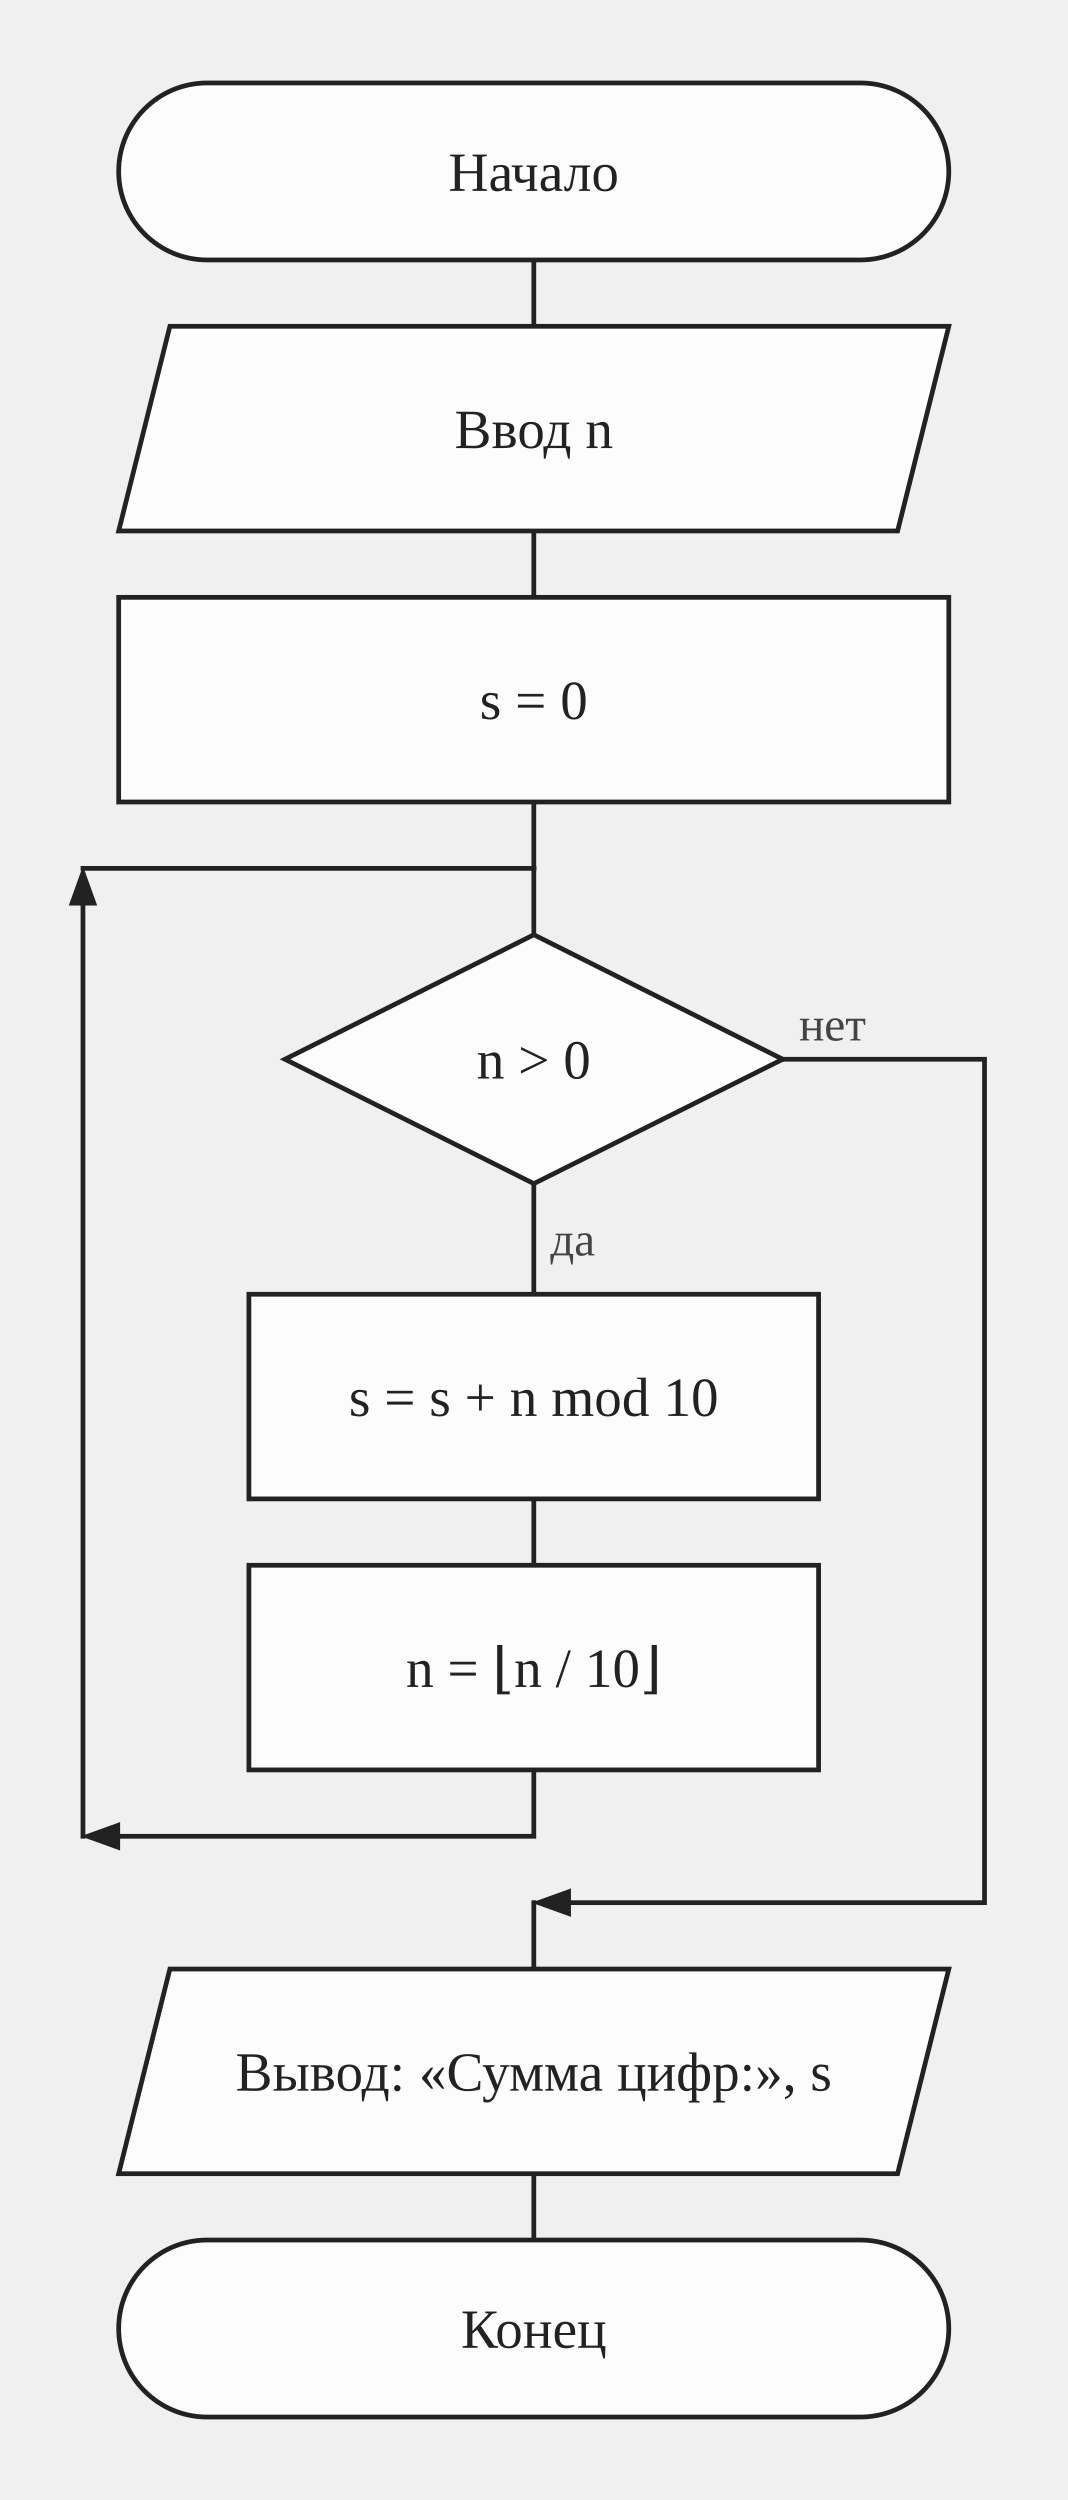
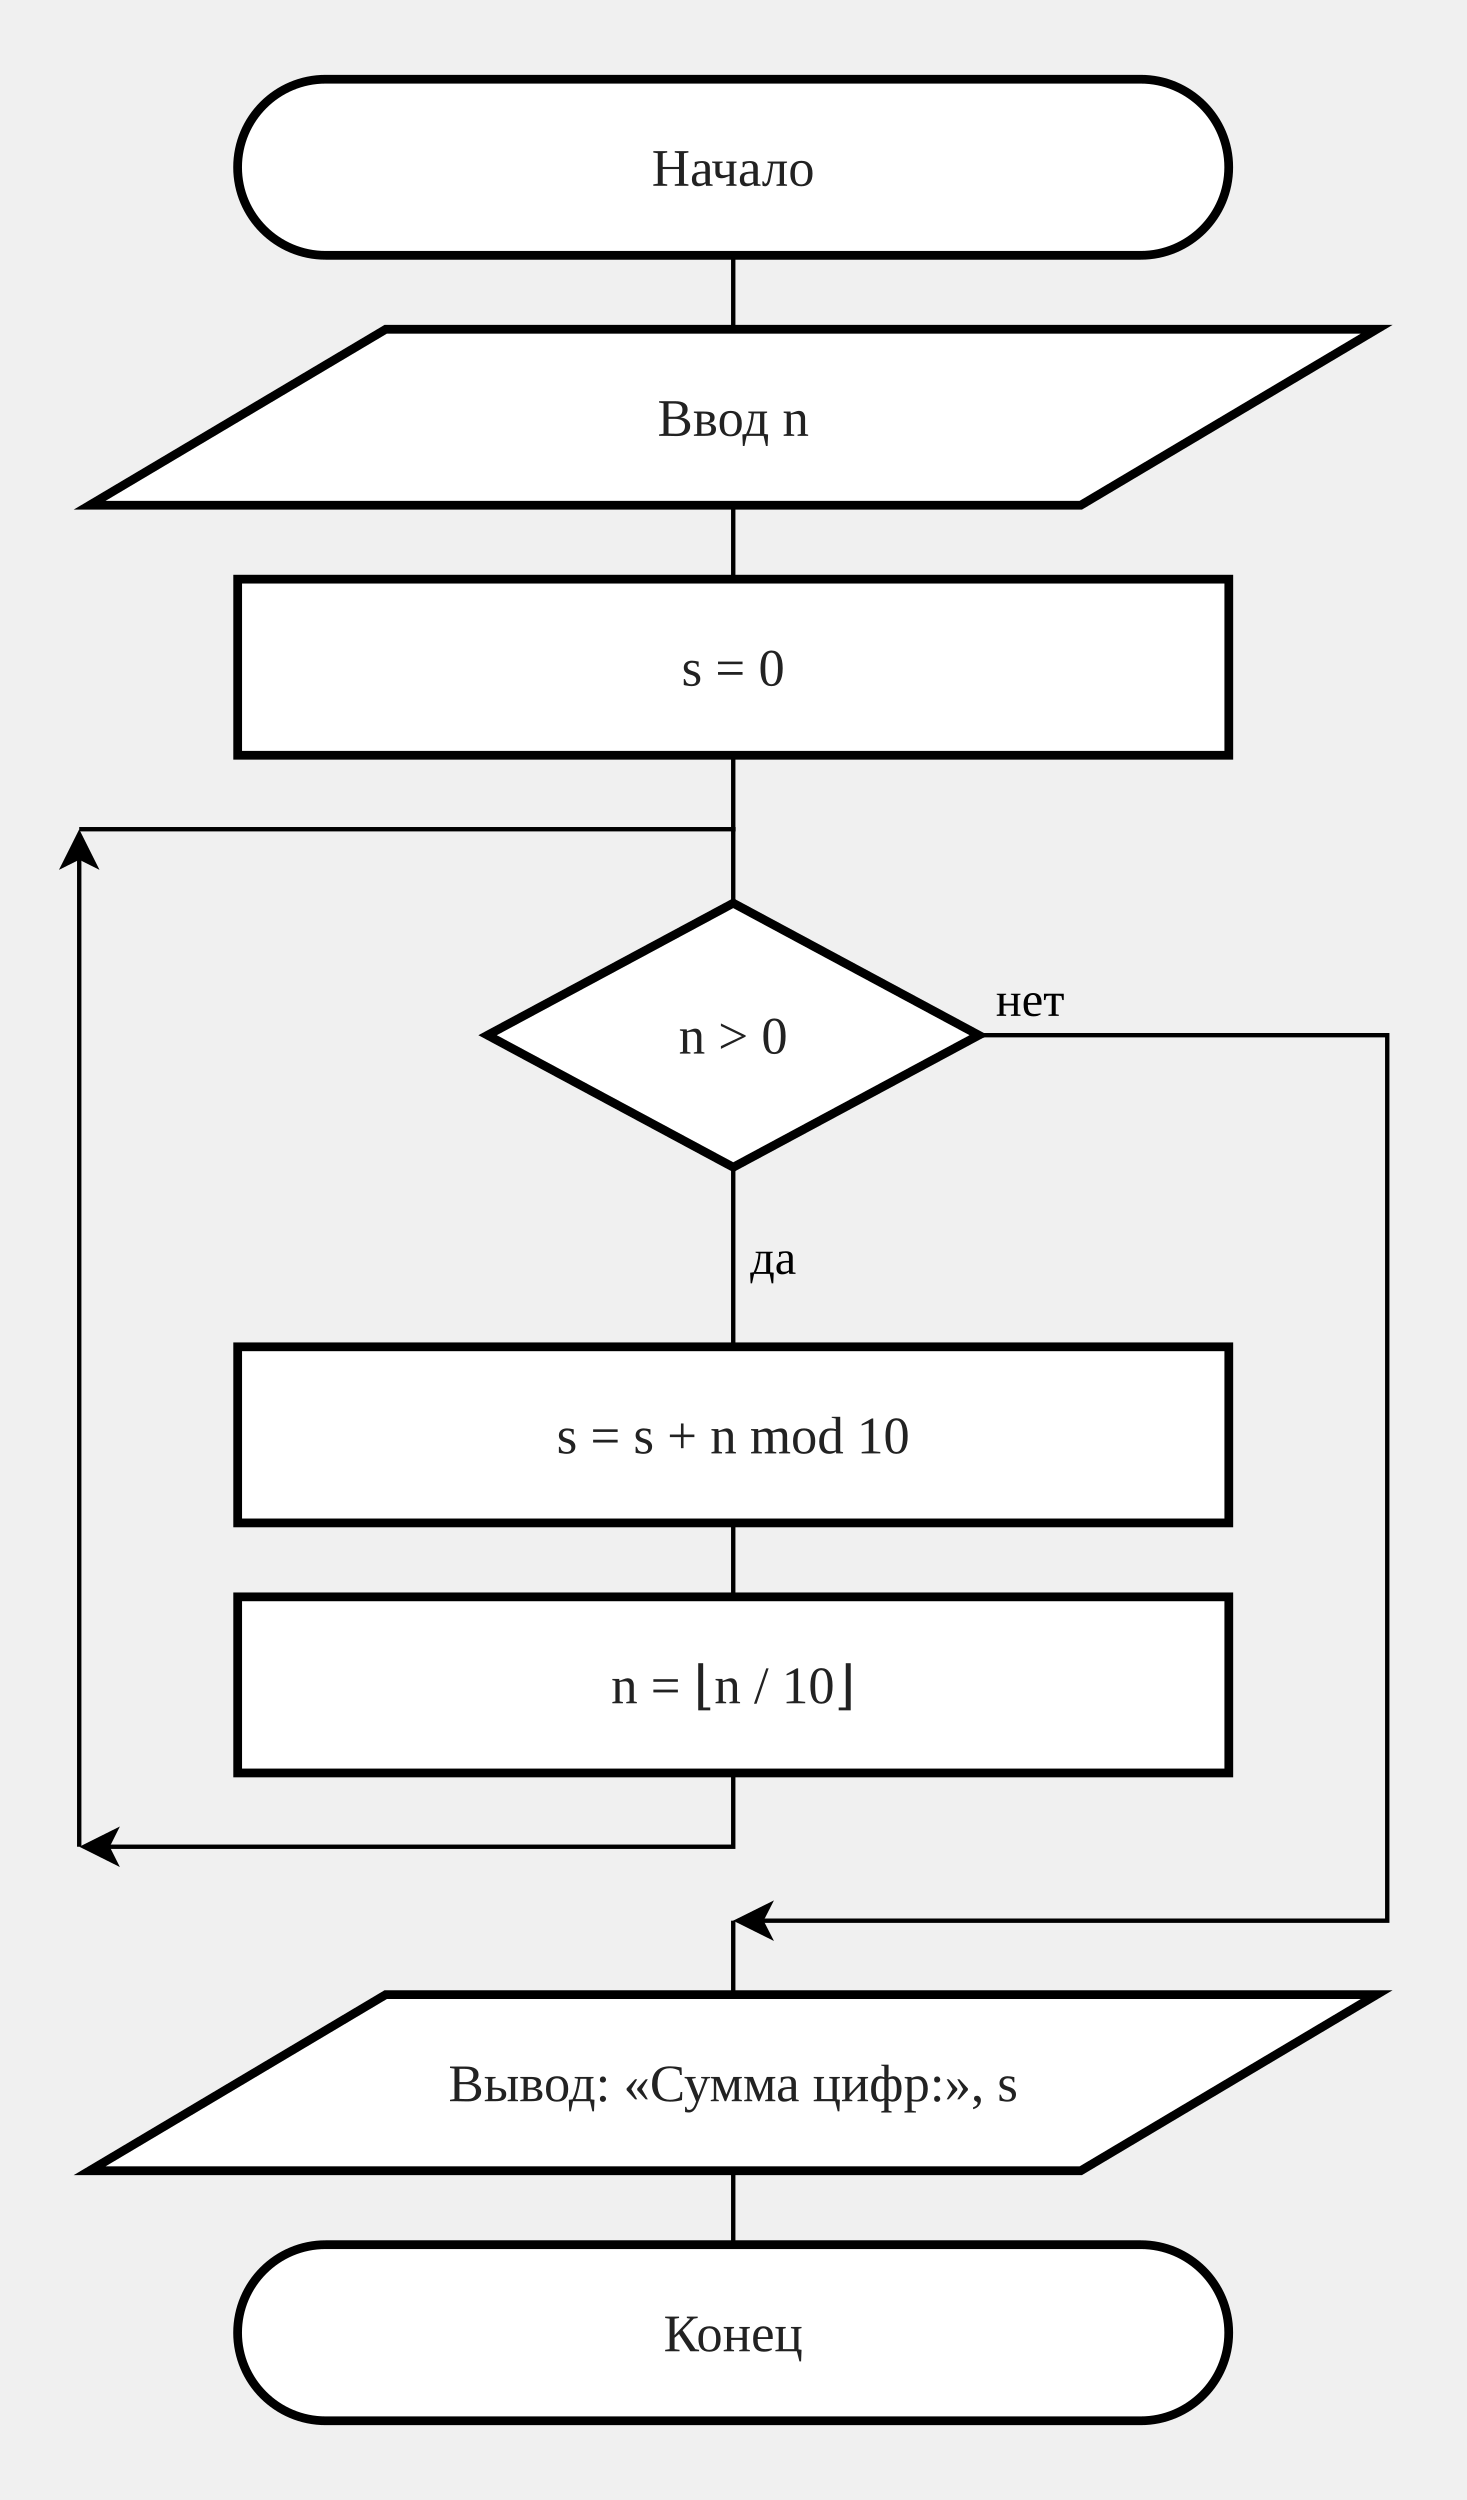
- <svg xmlns="http://www.w3.org/2000/svg" width="67.55mm" height="158.2mm" viewBox="0 0 67.55 158.2">
-   <g fill="none" stroke="#222" stroke-width="0.3" stroke-linecap="square">
-     <path d="M 33.78 16.45 L 33.78 20.65" />
-     <path d="M 33.78 33.6 L 33.78 37.8" />
-     <path d="M 33.78 50.75 L 33.78 54.95" />
-     <path d="M 33.78 54.95 L 33.78 59.15" />
-     <path d="M 33.78 74.9 L 33.78 81.9" />
-     <path d="M 33.78 94.85 L 33.78 99.05" />
-     <path d="M 33.78 112 L 33.78 116.2 L 7.6 116.2 M 5.25 116.2 L 5.25 57.3 M 5.25 54.95 L 33.78 54.95" />
-     <polygon points="5.1,116.2 7.6,115.3 7.6,117.1" fill="#222" stroke="none" />
-     <polygon points="5.25,54.8 6.15,57.3 4.35,57.3" fill="#222" stroke="none" />
-     <path d="M 49.53 67.03 L 62.3 67.03 L 62.3 120.4 L 36.13 120.4" />
-     <polygon points="33.63,120.4 36.13,119.5 36.13,121.3" fill="#222" stroke="none" />
-     <path d="M 33.78 120.4 L 33.78 124.6" />
-     <path d="M 33.78 137.55 L 33.78 141.75" />
+ <svg xmlns="http://www.w3.org/2000/svg" width="97.18mm" height="165.67mm" viewBox="0 0 97.18 165.67">
+   <g fill="none" stroke="#000" stroke-width="0.29">
+     <path d="M 48.59 16.92 L 48.59 21.82" stroke-linecap="square" />
+     <path d="M 48.59 33.48 L 48.59 38.38" stroke-linecap="square" />
+     <path d="M 48.59 50.05 L 48.59 54.95" stroke-linecap="square" />
+     <path d="M 48.59 54.95 L 48.59 59.85" stroke-linecap="square" />
+     <path d="M 48.59 77.35 L 48.59 89.25" stroke-linecap="square" />
+     <path d="M 48.59 100.92 L 48.59 105.82" stroke-linecap="square" />
+     <path d="M 48.59 117.48 L 48.59 122.38 L 7.11 122.38 M 5.25 122.38 L 5.25 56.81 M 5.25 54.95 L 48.59 54.95" stroke-linecap="butt" />
+     <polygon points="5.58,122.38 7.62,121.36 7.11,122.38 7.62,123.4" fill="#000" stroke-miterlimit="10" />
+     <polygon points="5.25,55.28 6.27,57.32 5.25,56.81 4.23,57.32" fill="#000" stroke-miterlimit="10" />
+     <path d="M 64.86 68.6 L 91.93 68.6 L 91.93 127.28 L 50.44 127.28" stroke-linecap="butt" />
+     <polygon points="48.91,127.28 50.96,126.26 50.44,127.28 50.96,128.3" fill="#000" stroke-miterlimit="10" />
+     <path d="M 48.59 127.28 L 48.59 132.18" stroke-linecap="butt" />
+     <path d="M 48.59 143.85 L 48.59 148.75" stroke-linecap="square" />
  </g>
  <g data-block-id="b1">
-     <g fill="#fcfcfc" stroke="#222" stroke-width="0.3">
-       <path d="M 13.11 5.25 H 54.44 A 5.6 5.6 0 0 1 54.44 16.45 H 13.11 A 5.6 5.6 0 0 1 13.11 5.25 Z" />
+     <g fill="#fff" stroke="#000" stroke-width="0.58">
+       <path d="M 21.58 5.25 H 75.59 A 5.83 5.83 0 0 1 75.59 16.92 H 21.58 A 5.83 5.83 0 0 1 21.58 5.25 Z" />
    </g>
    <g fill="#222" stroke="none" font-family="Tinos, Times New Roman, serif" font-size="3.5">
-       <text x="33.78" y="12.08" text-anchor="middle">Начало</text>
+       <text x="48.59" y="12.31" text-anchor="middle">Начало</text>
    </g>
  </g>
  <g data-block-id="b2">
-     <g fill="#fcfcfc" stroke="#222" stroke-width="0.3">
-       <polygon points="10.75,20.65 60.04,20.65 56.8,33.6 7.51,33.6" />
+     <g fill="#fff" stroke="#000" stroke-width="0.58">
+       <polygon points="25.56,21.82 91.23,21.82 71.62,33.48 5.94,33.48" />
    </g>
    <g fill="#222" stroke="none" font-family="Tinos, Times New Roman, serif" font-size="3.5">
-       <text x="33.78" y="28.35" text-anchor="middle">Ввод n</text>
+       <text x="48.59" y="28.88" text-anchor="middle">Ввод n</text>
    </g>
  </g>
  <g data-block-id="b3">
-     <g fill="#fcfcfc" stroke="#222" stroke-width="0.3">
-       <rect x="7.51" y="37.8" width="52.53" height="12.95" />
+     <g fill="#fff" stroke="#000" stroke-width="0.58">
+       <rect x="15.75" y="38.38" width="65.68" height="11.67" />
    </g>
    <g fill="#222" stroke="none" font-family="Tinos, Times New Roman, serif" font-size="3.5">
-       <text x="33.78" y="45.5" text-anchor="middle">s = 0</text>
+       <text x="48.59" y="45.44" text-anchor="middle">s = 0</text>
    </g>
  </g>
  <g data-block-id="b6">
-     <g fill="#fcfcfc" stroke="#222" stroke-width="0.3">
-       <polygon points="33.78,59.15 49.53,67.03 33.78,74.9 18.03,67.03" />
+     <g fill="#fff" stroke="#000" stroke-width="0.58">
+       <polygon points="48.59,59.85 64.86,68.6 48.59,77.35 32.31,68.6" />
    </g>
    <g fill="#222" stroke="none" font-family="Tinos, Times New Roman, serif" font-size="3.5">
-       <text x="33.78" y="68.25" text-anchor="middle">n &gt; 0</text>
+       <text x="48.59" y="69.82" text-anchor="middle">n &gt; 0</text>
    </g>
  </g>
  <g data-block-id="b4">
-     <g fill="#fcfcfc" stroke="#222" stroke-width="0.3">
-       <rect x="15.75" y="81.9" width="36.05" height="12.95" />
+     <g fill="#fff" stroke="#000" stroke-width="0.58">
+       <rect x="15.75" y="89.25" width="65.68" height="11.67" />
    </g>
    <g fill="#222" stroke="none" font-family="Tinos, Times New Roman, serif" font-size="3.5">
-       <text x="33.78" y="89.6" text-anchor="middle">s = s + n mod 10</text>
+       <text x="48.59" y="96.31" text-anchor="middle">s = s + n mod 10</text>
    </g>
  </g>
  <g data-block-id="b5">
-     <g fill="#fcfcfc" stroke="#222" stroke-width="0.3">
-       <rect x="15.75" y="99.05" width="36.05" height="12.95" />
+     <g fill="#fff" stroke="#000" stroke-width="0.58">
+       <rect x="15.75" y="105.82" width="65.68" height="11.67" />
    </g>
    <g fill="#222" stroke="none" font-family="Tinos, Times New Roman, serif" font-size="3.5">
-       <text x="33.78" y="106.75" text-anchor="middle">n = ⌊n / 10⌋</text>
+       <text x="48.59" y="112.87" text-anchor="middle">n = ⌊n / 10⌋</text>
    </g>
  </g>
  <g data-block-id="b7">
-     <g fill="#fcfcfc" stroke="#222" stroke-width="0.3">
-       <polygon points="10.75,124.6 60.04,124.6 56.8,137.55 7.51,137.55" />
+     <g fill="#fff" stroke="#000" stroke-width="0.58">
+       <polygon points="25.56,132.18 91.23,132.18 71.62,143.85 5.94,143.85" />
    </g>
    <g fill="#222" stroke="none" font-family="Tinos, Times New Roman, serif" font-size="3.5">
-       <text x="33.78" y="132.3" text-anchor="middle">Вывод: «Сумма цифр:», s</text>
+       <text x="48.59" y="139.24" text-anchor="middle">Вывод: «Сумма цифр:», s</text>
    </g>
  </g>
  <g data-block-id="b8">
-     <g fill="#fcfcfc" stroke="#222" stroke-width="0.3">
-       <path d="M 13.11 141.75 H 54.44 A 5.6 5.6 0 0 1 54.44 152.95 H 13.11 A 5.6 5.6 0 0 1 13.11 141.75 Z" />
+     <g fill="#fff" stroke="#000" stroke-width="0.58">
+       <path d="M 21.58 148.75 H 75.59 A 5.83 5.83 0 0 1 75.59 160.42 H 21.58 A 5.83 5.83 0 0 1 21.58 148.75 Z" />
    </g>
    <g fill="#222" stroke="none" font-family="Tinos, Times New Roman, serif" font-size="3.5">
-       <text x="33.78" y="148.57" text-anchor="middle">Конец</text>
+       <text x="48.59" y="155.81" text-anchor="middle">Конец</text>
    </g>
  </g>
-   <g fill="#444" stroke="none" font-family="Tinos, Times New Roman, serif" font-size="2.98">
-     <text x="34.82" y="79.44">да</text>
-     <text x="50.57" y="65.84">нет</text>
+   <g fill="#000" stroke="none" font-family="Tinos, Times New Roman, serif" font-size="3.21">
+     <text x="49.71" y="84.42">да</text>
+     <text x="65.99" y="67.32">нет</text>
  </g>
</svg>
